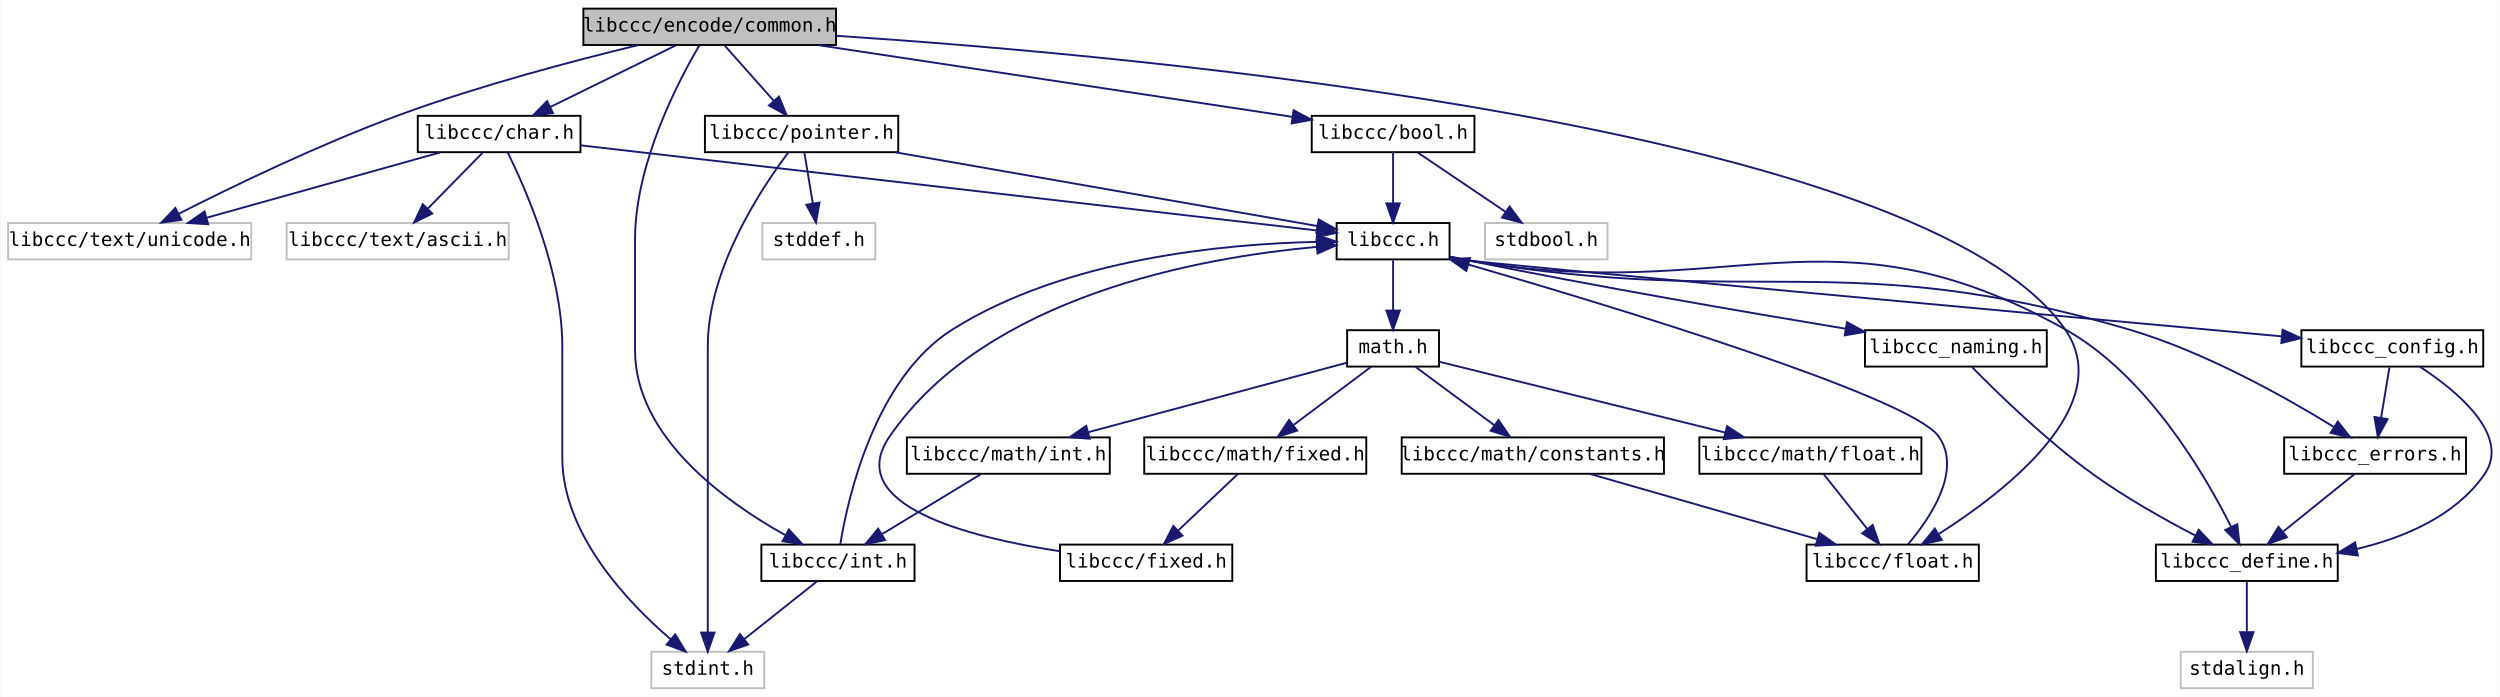
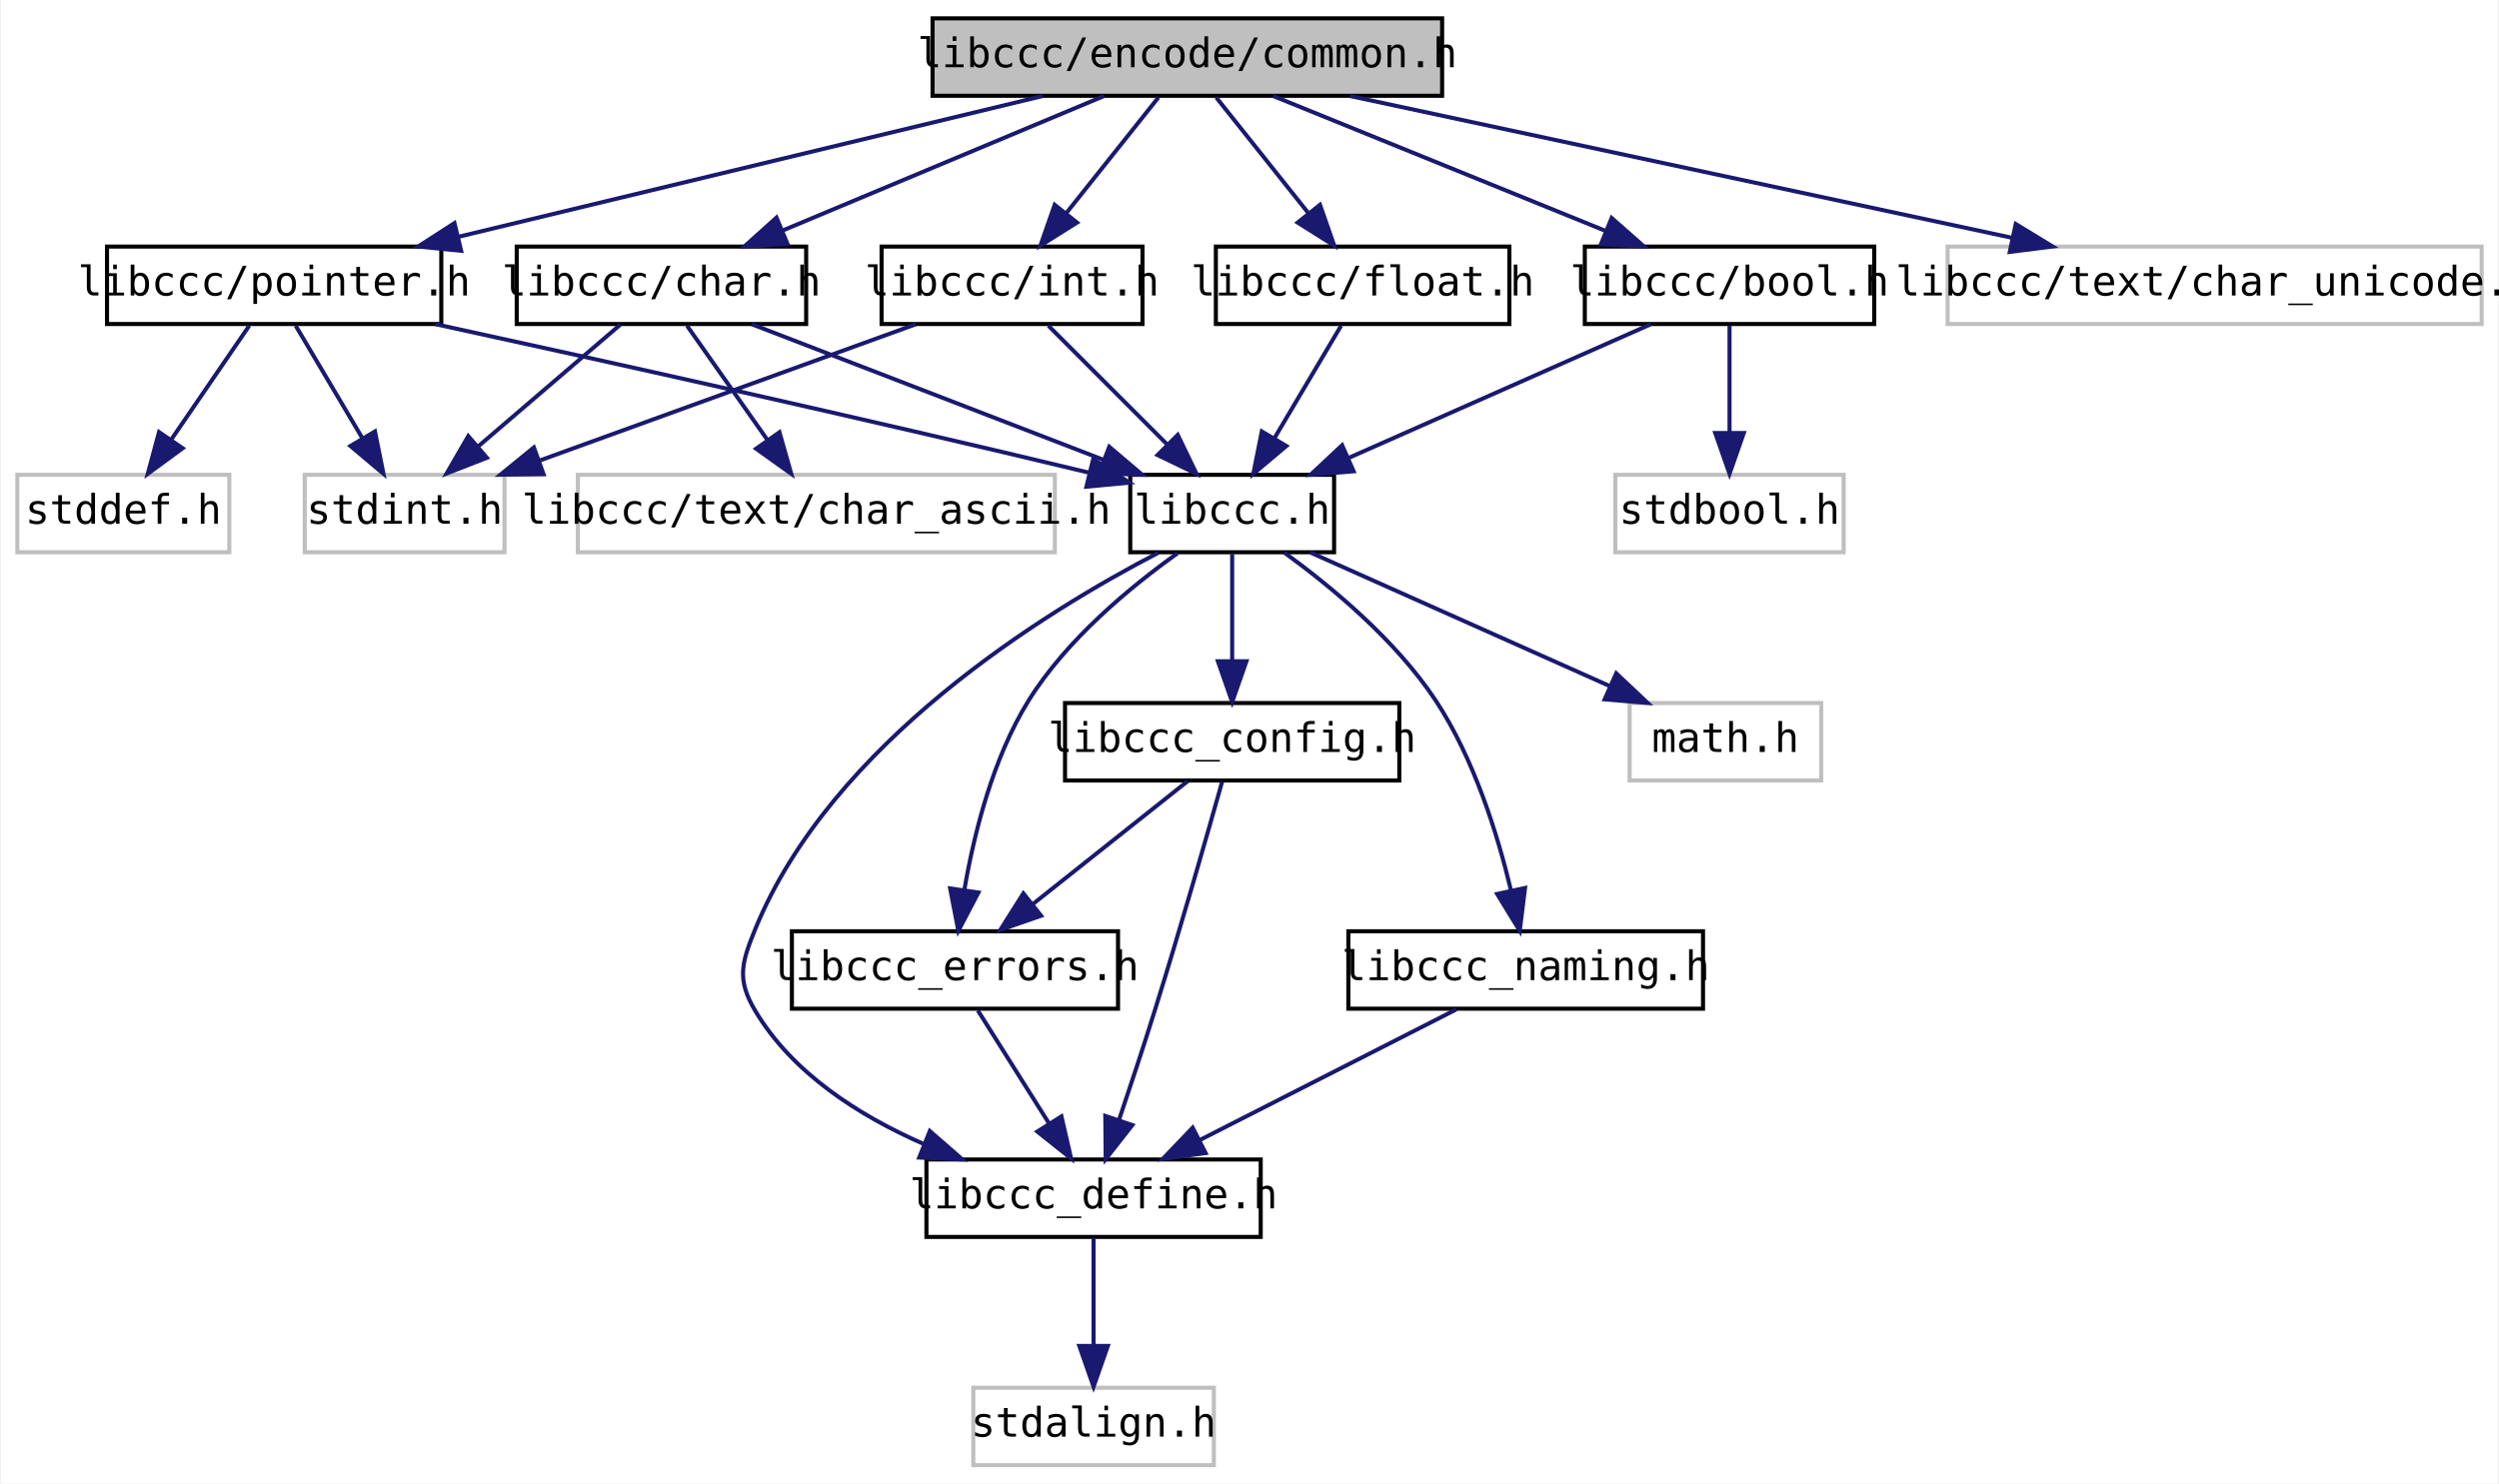
- <svg xmlns="http://www.w3.org/2000/svg" xmlns:xlink="http://www.w3.org/1999/xlink" width="1306pt" height="364pt" viewBox="0.00 0.00 1305.51 364.00">
+ <svg xmlns="http://www.w3.org/2000/svg" xmlns:xlink="http://www.w3.org/1999/xlink" width="613pt" height="364pt" viewBox="0.00 0.00 612.50 364.00">
  <g id="graph0" class="graph" transform="scale(1 1) rotate(0) translate(4 360)">
-     <polygon fill="white" stroke="transparent" points="-4,4 -4,-360 1301.51,-360 1301.51,4 -4,4" />
+     <polygon fill="white" stroke="transparent" points="-4,4 -4,-360 608.5,-360 608.5,4 -4,4" />
    <g id="node1" class="node">
      <g id="a_node1">
        <a xlink:title=" ">
-           <polygon fill="#bfbfbf" stroke="black" points="300.5,-336.5 300.5,-355.5 432.5,-355.5 432.5,-336.5 300.5,-336.5" />
-           <text text-anchor="middle" x="366.5" y="-343.5" font-family="Consolas" font-size="10.00">libccc/encode/common.h</text>
+           <polygon fill="#bfbfbf" stroke="black" points="224.5,-336.5 224.5,-355.5 349.5,-355.5 349.5,-336.5 224.5,-336.5" />
+           <text text-anchor="middle" x="287" y="-343.5" font-family="Consolas" font-size="10.00">libccc/encode/common.h</text>
        </a>
      </g>
    </g>
    <g id="node2" class="node">
      <g id="a_node2">
        <a xlink:href="char_8h.html" target="_top" xlink:title=" ">
-           <polygon fill="white" stroke="black" points="214,-280.5 214,-299.5 299,-299.5 299,-280.5 214,-280.5" />
-           <text text-anchor="middle" x="256.5" y="-287.5" font-family="Consolas" font-size="10.00">libccc/char.h</text>
+           <polygon fill="white" stroke="black" points="122.5,-280.5 122.5,-299.5 193.5,-299.5 193.5,-280.5 122.5,-280.5" />
+           <text text-anchor="middle" x="158" y="-287.5" font-family="Consolas" font-size="10.00">libccc/char.h</text>
        </a>
      </g>
    </g>
    <g id="edge1" class="edge">
-       <path fill="none" stroke="midnightblue" d="M348.83,-336.32C331.11,-327.62 303.6,-314.12 283.21,-304.11" />
-       <polygon fill="midnightblue" stroke="midnightblue" points="284.65,-300.92 274.13,-299.65 281.56,-307.2 284.65,-300.92" />
+       <path fill="none" stroke="midnightblue" d="M266.56,-336.44C245.33,-327.56 211.9,-313.56 187.75,-303.45" />
+       <polygon fill="midnightblue" stroke="midnightblue" points="188.92,-300.15 178.34,-299.52 186.22,-306.61 188.92,-300.15" />
    </g>
    <g id="node12" class="node">
      <g id="a_node12">
-         <a xlink:href="float_8h.html" target="_top" xlink:title=" ">
-           <polygon fill="white" stroke="black" points="939.5,-56.5 939.5,-75.5 1029.5,-75.5 1029.5,-56.5 939.5,-56.5" />
-           <text text-anchor="middle" x="984.5" y="-63.5" font-family="Consolas" font-size="10.00">libccc/float.h</text>
-         </a>
-       </g>
-     </g>
-     <g id="edge32" class="edge">
-       <path fill="none" stroke="midnightblue" d="M432.62,-341.3C594.19,-330.66 1001.24,-293.67 1074.5,-188 1101.89,-148.5 1043.7,-103.42 1008.6,-81.08" />
-       <polygon fill="midnightblue" stroke="midnightblue" points="1010.17,-77.94 999.82,-75.66 1006.49,-83.89 1010.17,-77.94" />
+         <a xlink:href="bool_8h.html" target="_top" xlink:title=" ">
+           <polygon fill="white" stroke="black" points="384.5,-280.5 384.5,-299.5 455.5,-299.5 455.5,-280.5 384.5,-280.5" />
+           <text text-anchor="middle" x="420" y="-287.5" font-family="Consolas" font-size="10.00">libccc/bool.h</text>
+         </a>
+       </g>
+     </g>
+     <g id="edge15" class="edge">
+       <path fill="none" stroke="midnightblue" d="M308.07,-336.44C330.06,-327.52 364.73,-313.44 389.66,-303.32" />
+       <polygon fill="midnightblue" stroke="midnightblue" points="391.08,-306.52 399.02,-299.52 388.44,-300.04 391.08,-306.52" />
    </g>
    <g id="node14" class="node">
      <g id="a_node14">
        <a xlink:href="int_8h.html" target="_top" xlink:title=" ">
-           <polygon fill="white" stroke="black" points="393.5,-56.5 393.5,-75.5 473.5,-75.5 473.5,-56.5 393.5,-56.5" />
-           <text text-anchor="middle" x="433.5" y="-63.5" font-family="Consolas" font-size="10.00">libccc/int.h</text>
-         </a>
-       </g>
-     </g>
-     <g id="edge31" class="edge">
-       <path fill="none" stroke="midnightblue" d="M361.08,-336.25C350.36,-318.1 327.5,-274.71 327.5,-235 327.5,-235 327.5,-235 327.5,-177 327.5,-131.81 374.45,-98.05 405.86,-80.52" />
-       <polygon fill="midnightblue" stroke="midnightblue" points="407.87,-83.41 415.04,-75.61 404.57,-77.24 407.87,-83.41" />
-     </g>
-     <g id="node19" class="node">
-       <g id="a_node19">
-         <a xlink:title=" ">
-           <polygon fill="white" stroke="#bfbfbf" points="0,-224.5 0,-243.5 127,-243.5 127,-224.5 0,-224.5" />
-           <text text-anchor="middle" x="63.5" y="-231.5" font-family="Consolas" font-size="10.00">libccc/text/unicode.h</text>
-         </a>
-       </g>
-     </g>
-     <g id="edge37" class="edge">
-       <path fill="none" stroke="midnightblue" d="M329.29,-336.47C296.11,-328.45 246.43,-315.37 204.5,-300 163.07,-284.81 116.97,-262.47 89.11,-248.33" />
-       <polygon fill="midnightblue" stroke="midnightblue" points="90.56,-245.14 80.06,-243.7 87.37,-251.37 90.56,-245.14" />
-     </g>
-     <g id="node20" class="node">
-       <g id="a_node20">
-         <a xlink:href="bool_8h.html" target="_top" xlink:title=" ">
-           <polygon fill="white" stroke="black" points="681,-280.5 681,-299.5 766,-299.5 766,-280.5 681,-280.5" />
-           <text text-anchor="middle" x="723.5" y="-287.5" font-family="Consolas" font-size="10.00">libccc/bool.h</text>
-         </a>
-       </g>
-     </g>
-     <g id="edge28" class="edge">
-       <path fill="none" stroke="midnightblue" d="M423.07,-336.44C491.09,-326.15 604.37,-309.02 670.68,-298.99" />
-       <polygon fill="midnightblue" stroke="midnightblue" points="671.54,-302.4 680.91,-297.44 670.5,-295.48 671.54,-302.4" />
-     </g>
-     <g id="node22" class="node">
-       <g id="a_node22">
+           <polygon fill="white" stroke="black" points="212,-280.5 212,-299.5 276,-299.5 276,-280.5 212,-280.5" />
+           <text text-anchor="middle" x="244" y="-287.5" font-family="Consolas" font-size="10.00">libccc/int.h</text>
+         </a>
+       </g>
+     </g>
+     <g id="edge18" class="edge">
+       <path fill="none" stroke="midnightblue" d="M279.9,-336.08C273.76,-328.38 264.73,-317.03 257.26,-307.65" />
+       <polygon fill="midnightblue" stroke="midnightblue" points="259.94,-305.39 250.97,-299.75 254.46,-309.75 259.94,-305.39" />
+     </g>
+     <g id="node15" class="node">
+       <g id="a_node15">
+         <a xlink:href="float_8h.html" target="_top" xlink:title=" ">
+           <polygon fill="white" stroke="black" points="294,-280.5 294,-299.5 366,-299.5 366,-280.5 294,-280.5" />
+           <text text-anchor="middle" x="330" y="-287.5" font-family="Consolas" font-size="10.00">libccc/float.h</text>
+         </a>
+       </g>
+     </g>
+     <g id="edge21" class="edge">
+       <path fill="none" stroke="midnightblue" d="M294.1,-336.08C300.24,-328.38 309.27,-317.03 316.74,-307.65" />
+       <polygon fill="midnightblue" stroke="midnightblue" points="319.54,-309.75 323.03,-299.75 314.06,-305.39 319.54,-309.75" />
+     </g>
+     <g id="node16" class="node">
+       <g id="a_node16">
        <a xlink:href="pointer_8h.html" target="_top" xlink:title=" ">
-           <polygon fill="white" stroke="black" points="364,-280.5 364,-299.5 465,-299.5 465,-280.5 364,-280.5" />
-           <text text-anchor="middle" x="414.5" y="-287.5" font-family="Consolas" font-size="10.00">libccc/pointer.h</text>
-         </a>
-       </g>
-     </g>
-     <g id="edge33" class="edge">
-       <path fill="none" stroke="midnightblue" d="M374.43,-336.08C381.35,-328.3 391.57,-316.8 399.95,-307.37" />
-       <polygon fill="midnightblue" stroke="midnightblue" points="402.69,-309.55 406.72,-299.75 397.46,-304.9 402.69,-309.55" />
+           <polygon fill="white" stroke="black" points="22,-280.5 22,-299.5 104,-299.5 104,-280.5 22,-280.5" />
+           <text text-anchor="middle" x="63" y="-287.5" font-family="Consolas" font-size="10.00">libccc/pointer.h</text>
+         </a>
+       </g>
+     </g>
+     <g id="edge23" class="edge">
+       <path fill="none" stroke="midnightblue" d="M251.51,-336.44C212.68,-327.08 150.34,-312.06 108.08,-301.87" />
+       <polygon fill="midnightblue" stroke="midnightblue" points="108.87,-298.46 98.33,-299.52 107.23,-305.26 108.87,-298.46" />
+     </g>
+     <g id="node18" class="node">
+       <g id="a_node18">
+         <a xlink:title=" ">
+           <polygon fill="white" stroke="#bfbfbf" points="473.5,-280.5 473.5,-299.5 604.5,-299.5 604.5,-280.5 473.5,-280.5" />
+           <text text-anchor="middle" x="539" y="-287.5" font-family="Consolas" font-size="10.00">libccc/text/char_unicode.h</text>
+         </a>
+       </g>
+     </g>
+     <g id="edge27" class="edge">
+       <path fill="none" stroke="midnightblue" d="M326.93,-336.44C370.89,-327.02 441.63,-311.87 489.18,-301.68" />
+       <polygon fill="midnightblue" stroke="midnightblue" points="490.21,-305.03 499.26,-299.52 488.75,-298.19 490.21,-305.03" />
    </g>
    <g id="node3" class="node">
      <g id="a_node3">
        <a xlink:title=" ">
-           <polygon fill="white" stroke="#bfbfbf" points="336,-0.5 336,-19.5 395,-19.5 395,-0.5 336,-0.5" />
-           <text text-anchor="middle" x="365.5" y="-7.5" font-family="Consolas" font-size="10.00">stdint.h</text>
+           <polygon fill="white" stroke="#bfbfbf" points="70.5,-224.5 70.5,-243.5 119.5,-243.5 119.5,-224.5 70.5,-224.5" />
+           <text text-anchor="middle" x="95" y="-231.5" font-family="Consolas" font-size="10.00">stdint.h</text>
        </a>
      </g>
    </g>
    <g id="edge2" class="edge">
-       <path fill="none" stroke="midnightblue" d="M260.95,-280.42C269.96,-262.24 289.5,-218.28 289.5,-179 289.5,-179 289.5,-179 289.5,-121 289.5,-81.28 323.46,-45.5 345.98,-26.15" />
-       <polygon fill="midnightblue" stroke="midnightblue" points="348.48,-28.63 353.96,-19.57 344.02,-23.24 348.48,-28.63" />
+       <path fill="none" stroke="midnightblue" d="M147.88,-280.32C138.47,-272.26 124.26,-260.08 112.93,-250.37" />
+       <polygon fill="midnightblue" stroke="midnightblue" points="115.18,-247.68 105.31,-243.83 110.62,-253 115.18,-247.68" />
    </g>
    <g id="node4" class="node">
      <g id="a_node4">
        <a xlink:href="libccc_8h.html" target="_top" xlink:title=" ">
-           <polygon fill="white" stroke="black" points="694,-224.5 694,-243.5 753,-243.5 753,-224.5 694,-224.5" />
-           <text text-anchor="middle" x="723.5" y="-231.5" font-family="Consolas" font-size="10.00">libccc.h</text>
+           <polygon fill="white" stroke="black" points="273,-224.5 273,-243.5 323,-243.5 323,-224.5 273,-224.5" />
+           <text text-anchor="middle" x="298" y="-231.5" font-family="Consolas" font-size="10.00">libccc.h</text>
        </a>
      </g>
    </g>
    <g id="edge3" class="edge">
-       <path fill="none" stroke="midnightblue" d="M299.18,-284.06C389.08,-273.67 596.81,-249.65 683.92,-239.58" />
-       <polygon fill="midnightblue" stroke="midnightblue" points="684.4,-243.04 693.93,-238.42 683.6,-236.09 684.4,-243.04" />
-     </g>
-     <g id="node18" class="node">
-       <g id="a_node18">
-         <a xlink:title=" ">
-           <polygon fill="white" stroke="#bfbfbf" points="145.5,-224.5 145.5,-243.5 261.5,-243.5 261.5,-224.5 145.5,-224.5" />
-           <text text-anchor="middle" x="203.5" y="-231.5" font-family="Consolas" font-size="10.00">libccc/text/ascii.h</text>
-         </a>
-       </g>
-     </g>
-     <g id="edge26" class="edge">
-       <path fill="none" stroke="midnightblue" d="M247.75,-280.08C240.03,-272.22 228.6,-260.57 219.28,-251.08" />
-       <polygon fill="midnightblue" stroke="midnightblue" points="221.59,-248.44 212.09,-243.75 216.6,-253.34 221.59,-248.44" />
-     </g>
-     <g id="edge27" class="edge">
-       <path fill="none" stroke="midnightblue" d="M225.92,-280.44C192.89,-271.2 140.11,-256.44 103.73,-246.26" />
-       <polygon fill="midnightblue" stroke="midnightblue" points="104.51,-242.84 93.94,-243.52 102.63,-249.58 104.51,-242.84" />
+       <path fill="none" stroke="midnightblue" d="M180.18,-280.44C203.43,-271.48 240.15,-257.31 266.42,-247.18" />
+       <polygon fill="midnightblue" stroke="midnightblue" points="267.85,-250.38 275.92,-243.52 265.33,-243.85 267.85,-250.38" />
+     </g>
+     <g id="node11" class="node">
+       <g id="a_node11">
+         <a xlink:title=" ">
+           <polygon fill="white" stroke="#bfbfbf" points="137.5,-224.5 137.5,-243.5 254.5,-243.5 254.5,-224.5 137.5,-224.5" />
+           <text text-anchor="middle" x="196" y="-231.5" font-family="Consolas" font-size="10.00">libccc/text/char_ascii.h</text>
+         </a>
+       </g>
+     </g>
+     <g id="edge14" class="edge">
+       <path fill="none" stroke="midnightblue" d="M164.27,-280.08C169.64,-272.46 177.52,-261.26 184.08,-251.94" />
+       <polygon fill="midnightblue" stroke="midnightblue" points="186.95,-253.94 189.84,-243.75 181.22,-249.91 186.95,-253.94" />
    </g>
    <g id="node5" class="node">
      <g id="a_node5">
        <a xlink:href="libccc__define_8h.html" target="_top" xlink:title=" ">
-           <polygon fill="white" stroke="black" points="1122,-56.5 1122,-75.5 1217,-75.5 1217,-56.5 1122,-56.5" />
-           <text text-anchor="middle" x="1169.5" y="-63.5" font-family="Consolas" font-size="10.00">libccc_define.h</text>
+           <polygon fill="white" stroke="black" points="223,-56.5 223,-75.5 305,-75.5 305,-56.5 223,-56.5" />
+           <text text-anchor="middle" x="264" y="-63.5" font-family="Consolas" font-size="10.00">libccc_define.h</text>
        </a>
      </g>
    </g>
    <g id="edge4" class="edge">
-       <path fill="none" stroke="midnightblue" d="M753.24,-225.78C756.36,-225.13 759.49,-224.52 762.5,-224 900.05,-200.27 952.68,-256.15 1074.5,-188 1117.28,-164.07 1147.55,-112.25 1161.26,-84.84" />
-       <polygon fill="midnightblue" stroke="midnightblue" points="1164.51,-86.16 1165.69,-75.64 1158.2,-83.13 1164.51,-86.16" />
+       <path fill="none" stroke="midnightblue" d="M279.88,-224.37C251.96,-209.88 199.69,-177.7 181,-132 177.64,-123.77 176.45,-119.64 181,-112 190.1,-96.72 206.39,-86.31 222.14,-79.39" />
+       <polygon fill="midnightblue" stroke="midnightblue" points="223.83,-82.48 231.82,-75.51 221.23,-75.98 223.83,-82.48" />
    </g>
    <g id="node7" class="node">
      <g id="a_node7">
        <a xlink:href="libccc__errors_8h.html" target="_top" xlink:title=" ">
-           <polygon fill="white" stroke="black" points="1189,-112.5 1189,-131.5 1284,-131.5 1284,-112.5 1189,-112.5" />
-           <text text-anchor="middle" x="1236.5" y="-119.5" font-family="Consolas" font-size="10.00">libccc_errors.h</text>
+           <polygon fill="white" stroke="black" points="190,-112.5 190,-131.5 270,-131.5 270,-112.5 190,-112.5" />
+           <text text-anchor="middle" x="230" y="-119.5" font-family="Consolas" font-size="10.00">libccc_errors.h</text>
        </a>
      </g>
    </g>
    <g id="edge6" class="edge">
-       <path fill="none" stroke="midnightblue" d="M753.24,-225.74C756.35,-225.1 759.48,-224.5 762.5,-224 914.56,-198.62 959.57,-231.4 1107.5,-188 1147.62,-176.23 1190.19,-152.23 1215.01,-136.91" />
-       <polygon fill="midnightblue" stroke="midnightblue" points="1217,-139.79 1223.61,-131.51 1213.28,-133.87 1217,-139.79" />
+       <path fill="none" stroke="midnightblue" d="M284.57,-224.23C273.22,-216.13 257.34,-203.1 248,-188 239.24,-173.84 234.66,-155.36 232.32,-141.72" />
+       <polygon fill="midnightblue" stroke="midnightblue" points="235.75,-141 230.83,-131.61 228.82,-142.01 235.75,-141" />
    </g>
    <g id="node8" class="node">
      <g id="a_node8">
        <a xlink:href="libccc__config_8h.html" target="_top" xlink:title=" ">
-           <polygon fill="white" stroke="black" points="1198,-168.5 1198,-187.5 1293,-187.5 1293,-168.5 1198,-168.5" />
-           <text text-anchor="middle" x="1245.5" y="-175.5" font-family="Consolas" font-size="10.00">libccc_config.h</text>
+           <polygon fill="white" stroke="black" points="257,-168.5 257,-187.5 339,-187.5 339,-168.5 257,-168.5" />
+           <text text-anchor="middle" x="298" y="-175.5" font-family="Consolas" font-size="10.00">libccc_config.h</text>
        </a>
      </g>
    </g>
    <g id="edge8" class="edge">
-       <path fill="none" stroke="midnightblue" d="M753.23,-225.71C756.35,-225.07 759.48,-224.49 762.5,-224 772.89,-222.33 1061.5,-195.83 1187.54,-184.3" />
-       <polygon fill="midnightblue" stroke="midnightblue" points="1188.14,-187.76 1197.78,-183.36 1187.5,-180.79 1188.14,-187.76" />
+       <path fill="none" stroke="midnightblue" d="M298,-224.08C298,-217.01 298,-206.86 298,-197.99" />
+       <polygon fill="midnightblue" stroke="midnightblue" points="301.5,-197.75 298,-187.75 294.5,-197.75 301.5,-197.75" />
    </g>
    <g id="node9" class="node">
      <g id="a_node9">
        <a xlink:href="libccc__naming_8h.html" target="_top" xlink:title=" ">
-           <polygon fill="white" stroke="black" points="970,-168.5 970,-187.5 1065,-187.5 1065,-168.5 970,-168.5" />
-           <text text-anchor="middle" x="1017.5" y="-175.5" font-family="Consolas" font-size="10.00">libccc_naming.h</text>
+           <polygon fill="white" stroke="black" points="326.5,-112.5 326.5,-131.5 413.5,-131.5 413.5,-112.5 326.5,-112.5" />
+           <text text-anchor="middle" x="370" y="-119.5" font-family="Consolas" font-size="10.00">libccc_naming.h</text>
        </a>
      </g>
    </g>
    <g id="edge11" class="edge">
-       <path fill="none" stroke="midnightblue" d="M753.28,-225.96C756.39,-225.28 759.5,-224.61 762.5,-224 830.02,-210.26 908.11,-196.84 959.9,-188.28" />
-       <polygon fill="midnightblue" stroke="midnightblue" points="960.59,-191.72 969.89,-186.64 959.46,-184.81 960.59,-191.72" />
+       <path fill="none" stroke="midnightblue" d="M310.78,-224.42C322.03,-216.26 338.11,-203.02 348,-188 357.31,-173.85 363.07,-155.37 366.34,-141.73" />
+       <polygon fill="midnightblue" stroke="midnightblue" points="369.84,-142.13 368.54,-131.61 363,-140.65 369.84,-142.13" />
    </g>
    <g id="node10" class="node">
      <g id="a_node10">
-         <a xlink:href="math_8h.html" target="_top" xlink:title=" ">
-           <polygon fill="white" stroke="black" points="699.5,-168.5 699.5,-187.5 747.5,-187.5 747.5,-168.5 699.5,-168.5" />
-           <text text-anchor="middle" x="723.5" y="-175.5" font-family="Consolas" font-size="10.00">math.h</text>
+         <a xlink:title=" ">
+           <polygon fill="white" stroke="#bfbfbf" points="395.5,-168.5 395.5,-187.5 442.5,-187.5 442.5,-168.5 395.5,-168.5" />
+           <text text-anchor="middle" x="419" y="-175.5" font-family="Consolas" font-size="10.00">math.h</text>
        </a>
      </g>
    </g>
    <g id="edge13" class="edge">
-       <path fill="none" stroke="midnightblue" d="M723.5,-224.08C723.5,-217.01 723.5,-206.86 723.5,-197.99" />
-       <polygon fill="midnightblue" stroke="midnightblue" points="727,-197.75 723.5,-187.75 720,-197.75 727,-197.75" />
+       <path fill="none" stroke="midnightblue" d="M317.17,-224.44C336.91,-215.64 367.89,-201.81 390.49,-191.72" />
+       <polygon fill="midnightblue" stroke="midnightblue" points="392.21,-194.79 399.92,-187.52 389.36,-188.4 392.21,-194.79" />
    </g>
    <g id="node6" class="node">
      <g id="a_node6">
        <a xlink:title=" ">
-           <polygon fill="white" stroke="#bfbfbf" points="1135,-0.5 1135,-19.5 1204,-19.5 1204,-0.5 1135,-0.5" />
-           <text text-anchor="middle" x="1169.5" y="-7.5" font-family="Consolas" font-size="10.00">stdalign.h</text>
+           <polygon fill="white" stroke="#bfbfbf" points="234.5,-0.5 234.5,-19.5 293.5,-19.5 293.5,-0.5 234.5,-0.5" />
+           <text text-anchor="middle" x="264" y="-7.5" font-family="Consolas" font-size="10.00">stdalign.h</text>
        </a>
      </g>
    </g>
    <g id="edge5" class="edge">
-       <path fill="none" stroke="midnightblue" d="M1169.5,-56.08C1169.5,-49.01 1169.5,-38.86 1169.5,-29.99" />
-       <polygon fill="midnightblue" stroke="midnightblue" points="1173,-29.75 1169.5,-19.75 1166,-29.75 1173,-29.75" />
+       <path fill="none" stroke="midnightblue" d="M264,-56.08C264,-49.01 264,-38.86 264,-29.99" />
+       <polygon fill="midnightblue" stroke="midnightblue" points="267.5,-29.75 264,-19.75 260.5,-29.75 267.5,-29.75" />
    </g>
    <g id="edge7" class="edge">
-       <path fill="none" stroke="midnightblue" d="M1225.74,-112.32C1215.73,-104.26 1200.61,-92.08 1188.57,-82.37" />
-       <polygon fill="midnightblue" stroke="midnightblue" points="1190.44,-79.38 1180.46,-75.83 1186.05,-84.83 1190.44,-79.38" />
+       <path fill="none" stroke="midnightblue" d="M235.61,-112.08C240.37,-104.53 247.32,-93.49 253.15,-84.23" />
+       <polygon fill="midnightblue" stroke="midnightblue" points="256.12,-86.08 258.49,-75.75 250.2,-82.35 256.12,-86.08" />
    </g>
    <g id="edge9" class="edge">
-       <path fill="none" stroke="midnightblue" d="M1259.83,-168.48C1278.7,-156.15 1307.91,-132.56 1293.5,-112 1278.37,-90.41 1251.76,-79.14 1227.07,-73.27" />
-       <polygon fill="midnightblue" stroke="midnightblue" points="1227.51,-69.78 1217,-71.14 1226.06,-76.63 1227.51,-69.78" />
+       <path fill="none" stroke="midnightblue" d="M295.52,-168.14C291.99,-155.6 285.25,-131.97 279,-112 276.23,-103.15 273,-93.37 270.24,-85.2" />
+       <polygon fill="midnightblue" stroke="midnightblue" points="273.51,-83.94 266.97,-75.6 266.88,-86.19 273.51,-83.94" />
    </g>
    <g id="edge10" class="edge">
-       <path fill="none" stroke="midnightblue" d="M1244.01,-168.08C1242.82,-160.93 1241.11,-150.64 1239.62,-141.69" />
-       <polygon fill="midnightblue" stroke="midnightblue" points="1243.05,-141.04 1237.96,-131.75 1236.15,-142.19 1243.05,-141.04" />
+       <path fill="none" stroke="midnightblue" d="M287.07,-168.32C276.83,-160.18 261.28,-147.84 249,-138.09" />
+       <polygon fill="midnightblue" stroke="midnightblue" points="251.13,-135.31 241.12,-131.83 246.78,-140.79 251.13,-135.31" />
    </g>
    <g id="edge12" class="edge">
-       <path fill="none" stroke="midnightblue" d="M1025.83,-168.33C1038.72,-155.2 1064.62,-129.89 1089.5,-112 1106.21,-99.98 1126.43,-88.63 1142.36,-80.34" />
-       <polygon fill="midnightblue" stroke="midnightblue" points="1144.34,-83.26 1151.65,-75.59 1141.16,-77.02 1144.34,-83.26" />
-     </g>
-     <g id="node11" class="node">
-       <g id="a_node11">
-         <a xlink:href="constants_8h.html" target="_top" xlink:title=" ">
-           <polygon fill="white" stroke="black" points="728,-112.5 728,-131.5 865,-131.5 865,-112.5 728,-112.5" />
-           <text text-anchor="middle" x="796.5" y="-119.5" font-family="Consolas" font-size="10.00">libccc/math/constants.h</text>
-         </a>
-       </g>
-     </g>
-     <g id="edge14" class="edge">
-       <path fill="none" stroke="midnightblue" d="M735.23,-168.32C746.34,-160.11 763.24,-147.6 776.48,-137.81" />
-       <polygon fill="midnightblue" stroke="midnightblue" points="778.6,-140.59 784.56,-131.83 774.44,-134.97 778.6,-140.59" />
+       <path fill="none" stroke="midnightblue" d="M352.97,-112.32C335.97,-103.66 309.62,-90.24 290.01,-80.25" />
+       <polygon fill="midnightblue" stroke="midnightblue" points="291.49,-77.08 280.99,-75.65 288.31,-83.31 291.49,-77.08" />
+     </g>
+     <g id="edge16" class="edge">
+       <path fill="none" stroke="midnightblue" d="M400.67,-280.44C380.68,-271.6 349.26,-257.69 326.44,-247.59" />
+       <polygon fill="midnightblue" stroke="midnightblue" points="327.8,-244.36 317.24,-243.52 324.97,-250.76 327.8,-244.36" />
    </g>
    <g id="node13" class="node">
      <g id="a_node13">
-         <a xlink:href="math_2int_8h.html" target="_top" xlink:title=" ">
-           <polygon fill="white" stroke="black" points="469.5,-112.5 469.5,-131.5 575.5,-131.5 575.5,-112.5 469.5,-112.5" />
-           <text text-anchor="middle" x="522.5" y="-119.5" font-family="Consolas" font-size="10.00">libccc/math/int.h</text>
+         <a xlink:title=" ">
+           <polygon fill="white" stroke="#bfbfbf" points="392,-224.5 392,-243.5 448,-243.5 448,-224.5 392,-224.5" />
+           <text text-anchor="middle" x="420" y="-231.5" font-family="Consolas" font-size="10.00">stdbool.h</text>
        </a>
      </g>
    </g>
    <g id="edge17" class="edge">
-       <path fill="none" stroke="midnightblue" d="M699.25,-170.49C665.78,-161.49 604.93,-145.15 564.11,-134.18" />
-       <polygon fill="midnightblue" stroke="midnightblue" points="565.02,-130.8 554.45,-131.58 563.2,-137.56 565.02,-130.8" />
-     </g>
-     <g id="node15" class="node">
-       <g id="a_node15">
-         <a xlink:href="math_2fixed_8h.html" target="_top" xlink:title=" ">
-           <polygon fill="white" stroke="black" points="593.5,-112.5 593.5,-131.5 709.5,-131.5 709.5,-112.5 593.5,-112.5" />
-           <text text-anchor="middle" x="651.5" y="-119.5" font-family="Consolas" font-size="10.00">libccc/math/fixed.h</text>
-         </a>
-       </g>
-     </g>
-     <g id="edge21" class="edge">
-       <path fill="none" stroke="midnightblue" d="M711.93,-168.32C701.08,-160.18 684.62,-147.84 671.62,-138.09" />
-       <polygon fill="midnightblue" stroke="midnightblue" points="673.38,-135.03 663.28,-131.83 669.18,-140.63 673.38,-135.03" />
+       <path fill="none" stroke="midnightblue" d="M420,-280.08C420,-273.01 420,-262.86 420,-253.99" />
+       <polygon fill="midnightblue" stroke="midnightblue" points="423.5,-253.75 420,-243.75 416.5,-253.75 423.5,-253.75" />
+     </g>
+     <g id="edge19" class="edge">
+       <path fill="none" stroke="midnightblue" d="M220.39,-280.44C195.54,-271.44 156.23,-257.19 128.25,-247.05" />
+       <polygon fill="midnightblue" stroke="midnightblue" points="129.09,-243.63 118.5,-243.52 126.71,-250.21 129.09,-243.63" />
+     </g>
+     <g id="edge20" class="edge">
+       <path fill="none" stroke="midnightblue" d="M252.92,-280.08C260.78,-272.22 272.43,-260.57 281.92,-251.08" />
+       <polygon fill="midnightblue" stroke="midnightblue" points="284.65,-253.3 289.25,-243.75 279.7,-248.35 284.65,-253.3" />
+     </g>
+     <g id="edge22" class="edge">
+       <path fill="none" stroke="midnightblue" d="M324.72,-280.08C320.29,-272.61 313.84,-261.72 308.38,-252.52" />
+       <polygon fill="midnightblue" stroke="midnightblue" points="311.29,-250.57 303.19,-243.75 305.27,-254.14 311.29,-250.57" />
+     </g>
+     <g id="edge25" class="edge">
+       <path fill="none" stroke="midnightblue" d="M68.28,-280.08C72.71,-272.61 79.16,-261.72 84.62,-252.52" />
+       <polygon fill="midnightblue" stroke="midnightblue" points="87.73,-254.14 89.81,-243.75 81.71,-250.57 87.73,-254.14" />
+     </g>
+     <g id="edge26" class="edge">
+       <path fill="none" stroke="midnightblue" d="M102.55,-280.47C142.95,-271.67 207.47,-257.38 263,-244 263.1,-243.98 263.2,-243.95 263.3,-243.93" />
+       <polygon fill="midnightblue" stroke="midnightblue" points="263.92,-247.38 272.79,-241.58 262.24,-240.58 263.92,-247.38" />
    </g>
    <g id="node17" class="node">
      <g id="a_node17">
-         <a xlink:href="math_2float_8h.html" target="_top" xlink:title=" ">
-           <polygon fill="white" stroke="black" points="883.5,-112.5 883.5,-131.5 999.5,-131.5 999.5,-112.5 883.5,-112.5" />
-           <text text-anchor="middle" x="941.5" y="-119.5" font-family="Consolas" font-size="10.00">libccc/math/float.h</text>
+         <a xlink:title=" ">
+           <polygon fill="white" stroke="#bfbfbf" points="0,-224.5 0,-243.5 52,-243.5 52,-224.5 0,-224.5" />
+           <text text-anchor="middle" x="26" y="-231.5" font-family="Consolas" font-size="10.00">stddef.h</text>
        </a>
      </g>
    </g>
    <g id="edge24" class="edge">
-       <path fill="none" stroke="midnightblue" d="M747.66,-171.01C783.63,-162.11 851.86,-145.21 897.01,-134.02" />
-       <polygon fill="midnightblue" stroke="midnightblue" points="897.97,-137.39 906.83,-131.59 896.29,-130.59 897.97,-137.39" />
-     </g>
-     <g id="edge15" class="edge">
-       <path fill="none" stroke="midnightblue" d="M826.29,-112.44C858.33,-103.24 909.43,-88.56 944.85,-78.39" />
-       <polygon fill="midnightblue" stroke="midnightblue" points="946.21,-81.64 954.85,-75.52 944.27,-74.91 946.21,-81.64" />
-     </g>
-     <g id="edge16" class="edge">
-       <path fill="none" stroke="midnightblue" d="M992.52,-75.67C1003.67,-88.81 1021.13,-114.12 1008.5,-132 993.82,-152.78 837.91,-200.02 763.11,-221.72" />
-       <polygon fill="midnightblue" stroke="midnightblue" points="761.75,-218.46 753.11,-224.6 763.69,-225.19 761.75,-218.46" />
-     </g>
-     <g id="edge18" class="edge">
-       <path fill="none" stroke="midnightblue" d="M508.2,-112.32C494.32,-103.9 473.01,-90.97 456.7,-81.07" />
-       <polygon fill="midnightblue" stroke="midnightblue" points="458.13,-77.85 447.76,-75.65 454.5,-83.83 458.13,-77.85" />
-     </g>
-     <g id="edge19" class="edge">
-       <path fill="none" stroke="midnightblue" d="M422.57,-56.32C412.33,-48.18 396.78,-35.84 384.5,-26.09" />
-       <polygon fill="midnightblue" stroke="midnightblue" points="386.63,-23.31 376.62,-19.83 382.28,-28.79 386.63,-23.31" />
-     </g>
-     <g id="edge20" class="edge">
-       <path fill="none" stroke="midnightblue" d="M434.73,-75.77C438.53,-99.01 452.38,-162.21 493.5,-188 552.42,-224.96 635.22,-232.63 683.73,-233.64" />
-       <polygon fill="midnightblue" stroke="midnightblue" points="683.78,-237.14 693.83,-233.76 683.87,-230.14 683.78,-237.14" />
-     </g>
-     <g id="node16" class="node">
-       <g id="a_node16">
-         <a xlink:href="fixed_8h.html" target="_top" xlink:title=" ">
-           <polygon fill="white" stroke="black" points="549.5,-56.5 549.5,-75.5 639.5,-75.5 639.5,-56.5 549.5,-56.5" />
-           <text text-anchor="middle" x="594.5" y="-63.5" font-family="Consolas" font-size="10.00">libccc/fixed.h</text>
-         </a>
-       </g>
-     </g>
-     <g id="edge22" class="edge">
-       <path fill="none" stroke="midnightblue" d="M642.34,-112.32C634,-104.42 621.47,-92.55 611.32,-82.94" />
-       <polygon fill="midnightblue" stroke="midnightblue" points="613.49,-80.17 603.82,-75.83 608.68,-85.25 613.49,-80.17" />
-     </g>
-     <g id="edge23" class="edge">
-       <path fill="none" stroke="midnightblue" d="M549.16,-72.07C501.3,-79.39 435.9,-96.2 460.5,-132 511.06,-205.58 623.24,-225.58 683.45,-231" />
-       <polygon fill="midnightblue" stroke="midnightblue" points="683.46,-234.51 693.71,-231.83 684.02,-227.53 683.46,-234.51" />
-     </g>
-     <g id="edge25" class="edge">
-       <path fill="none" stroke="midnightblue" d="M948.6,-112.08C954.74,-104.38 963.77,-93.03 971.24,-83.65" />
-       <polygon fill="midnightblue" stroke="midnightblue" points="974.04,-85.75 977.53,-75.75 968.56,-81.39 974.04,-85.75" />
-     </g>
-     <g id="edge29" class="edge">
-       <path fill="none" stroke="midnightblue" d="M723.5,-280.08C723.5,-273.01 723.5,-262.86 723.5,-253.99" />
-       <polygon fill="midnightblue" stroke="midnightblue" points="727,-253.75 723.5,-243.75 720,-253.75 727,-253.75" />
-     </g>
-     <g id="node21" class="node">
-       <g id="a_node21">
-         <a xlink:title=" ">
-           <polygon fill="white" stroke="#bfbfbf" points="771.5,-224.5 771.5,-243.5 835.5,-243.5 835.5,-224.5 771.5,-224.5" />
-           <text text-anchor="middle" x="803.5" y="-231.5" font-family="Consolas" font-size="10.00">stdbool.h</text>
-         </a>
-       </g>
-     </g>
-     <g id="edge30" class="edge">
-       <path fill="none" stroke="midnightblue" d="M736.35,-280.32C748.72,-271.98 767.63,-259.21 782.24,-249.35" />
-       <polygon fill="midnightblue" stroke="midnightblue" points="784.35,-252.15 790.68,-243.65 780.43,-246.35 784.35,-252.15" />
-     </g>
-     <g id="edge35" class="edge">
-       <path fill="none" stroke="midnightblue" d="M407.69,-280.46C394.22,-262.69 365.5,-219.98 365.5,-179 365.5,-179 365.5,-179 365.5,-121 365.5,-88.95 365.5,-51.64 365.5,-29.75" />
-       <polygon fill="midnightblue" stroke="midnightblue" points="369,-29.56 365.5,-19.56 362,-29.56 369,-29.56" />
-     </g>
-     <g id="edge36" class="edge">
-       <path fill="none" stroke="midnightblue" d="M463.46,-280.44C524.5,-269.78 627.63,-251.75 683.93,-241.92" />
-       <polygon fill="midnightblue" stroke="midnightblue" points="684.63,-245.35 693.88,-240.18 683.42,-238.45 684.63,-245.35" />
-     </g>
-     <g id="node23" class="node">
-       <g id="a_node23">
-         <a xlink:title=" ">
-           <polygon fill="white" stroke="#bfbfbf" points="394,-224.5 394,-243.5 453,-243.5 453,-224.5 394,-224.5" />
-           <text text-anchor="middle" x="423.5" y="-231.5" font-family="Consolas" font-size="10.00">stddef.h</text>
-         </a>
-       </g>
-     </g>
-     <g id="edge34" class="edge">
-       <path fill="none" stroke="midnightblue" d="M415.99,-280.08C417.18,-272.93 418.89,-262.64 420.38,-253.69" />
-       <polygon fill="midnightblue" stroke="midnightblue" points="423.85,-254.19 422.04,-243.75 416.95,-253.04 423.85,-254.19" />
+       <path fill="none" stroke="midnightblue" d="M56.89,-280.08C51.72,-272.53 44.15,-261.49 37.81,-252.23" />
+       <polygon fill="midnightblue" stroke="midnightblue" points="40.54,-250.02 32,-243.75 34.76,-253.98 40.54,-250.02" />
    </g>
  </g>
</svg>
